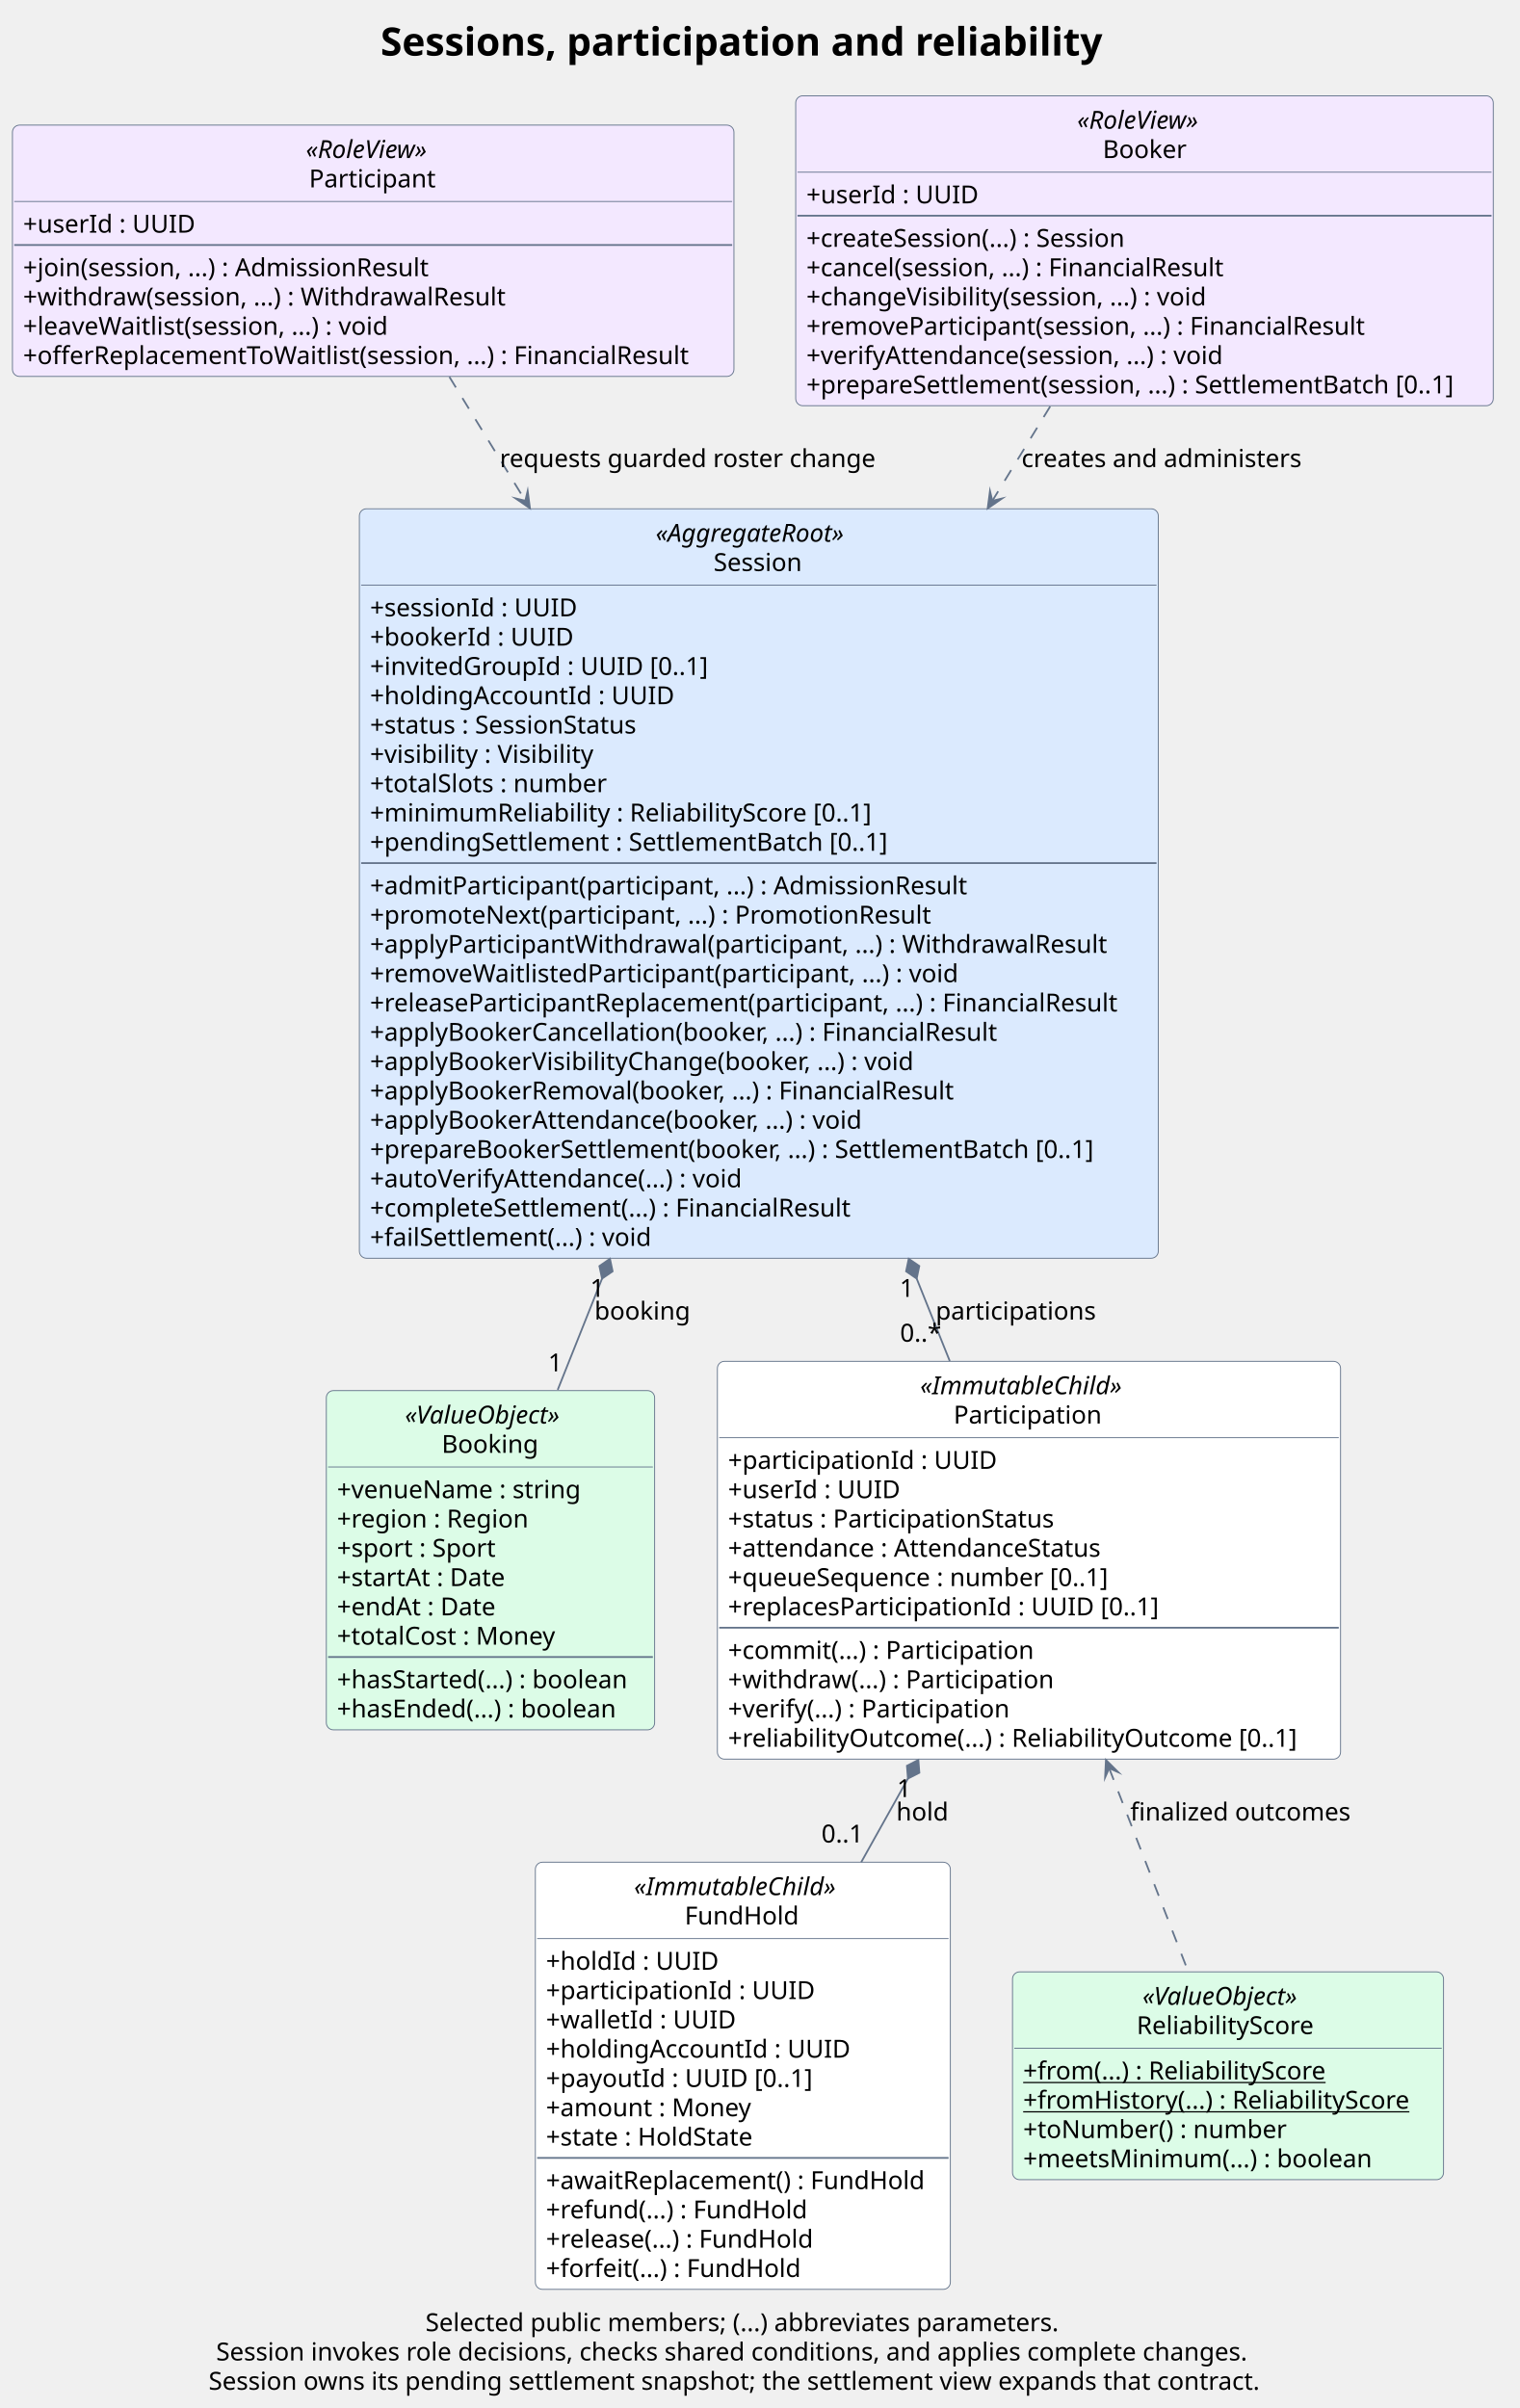
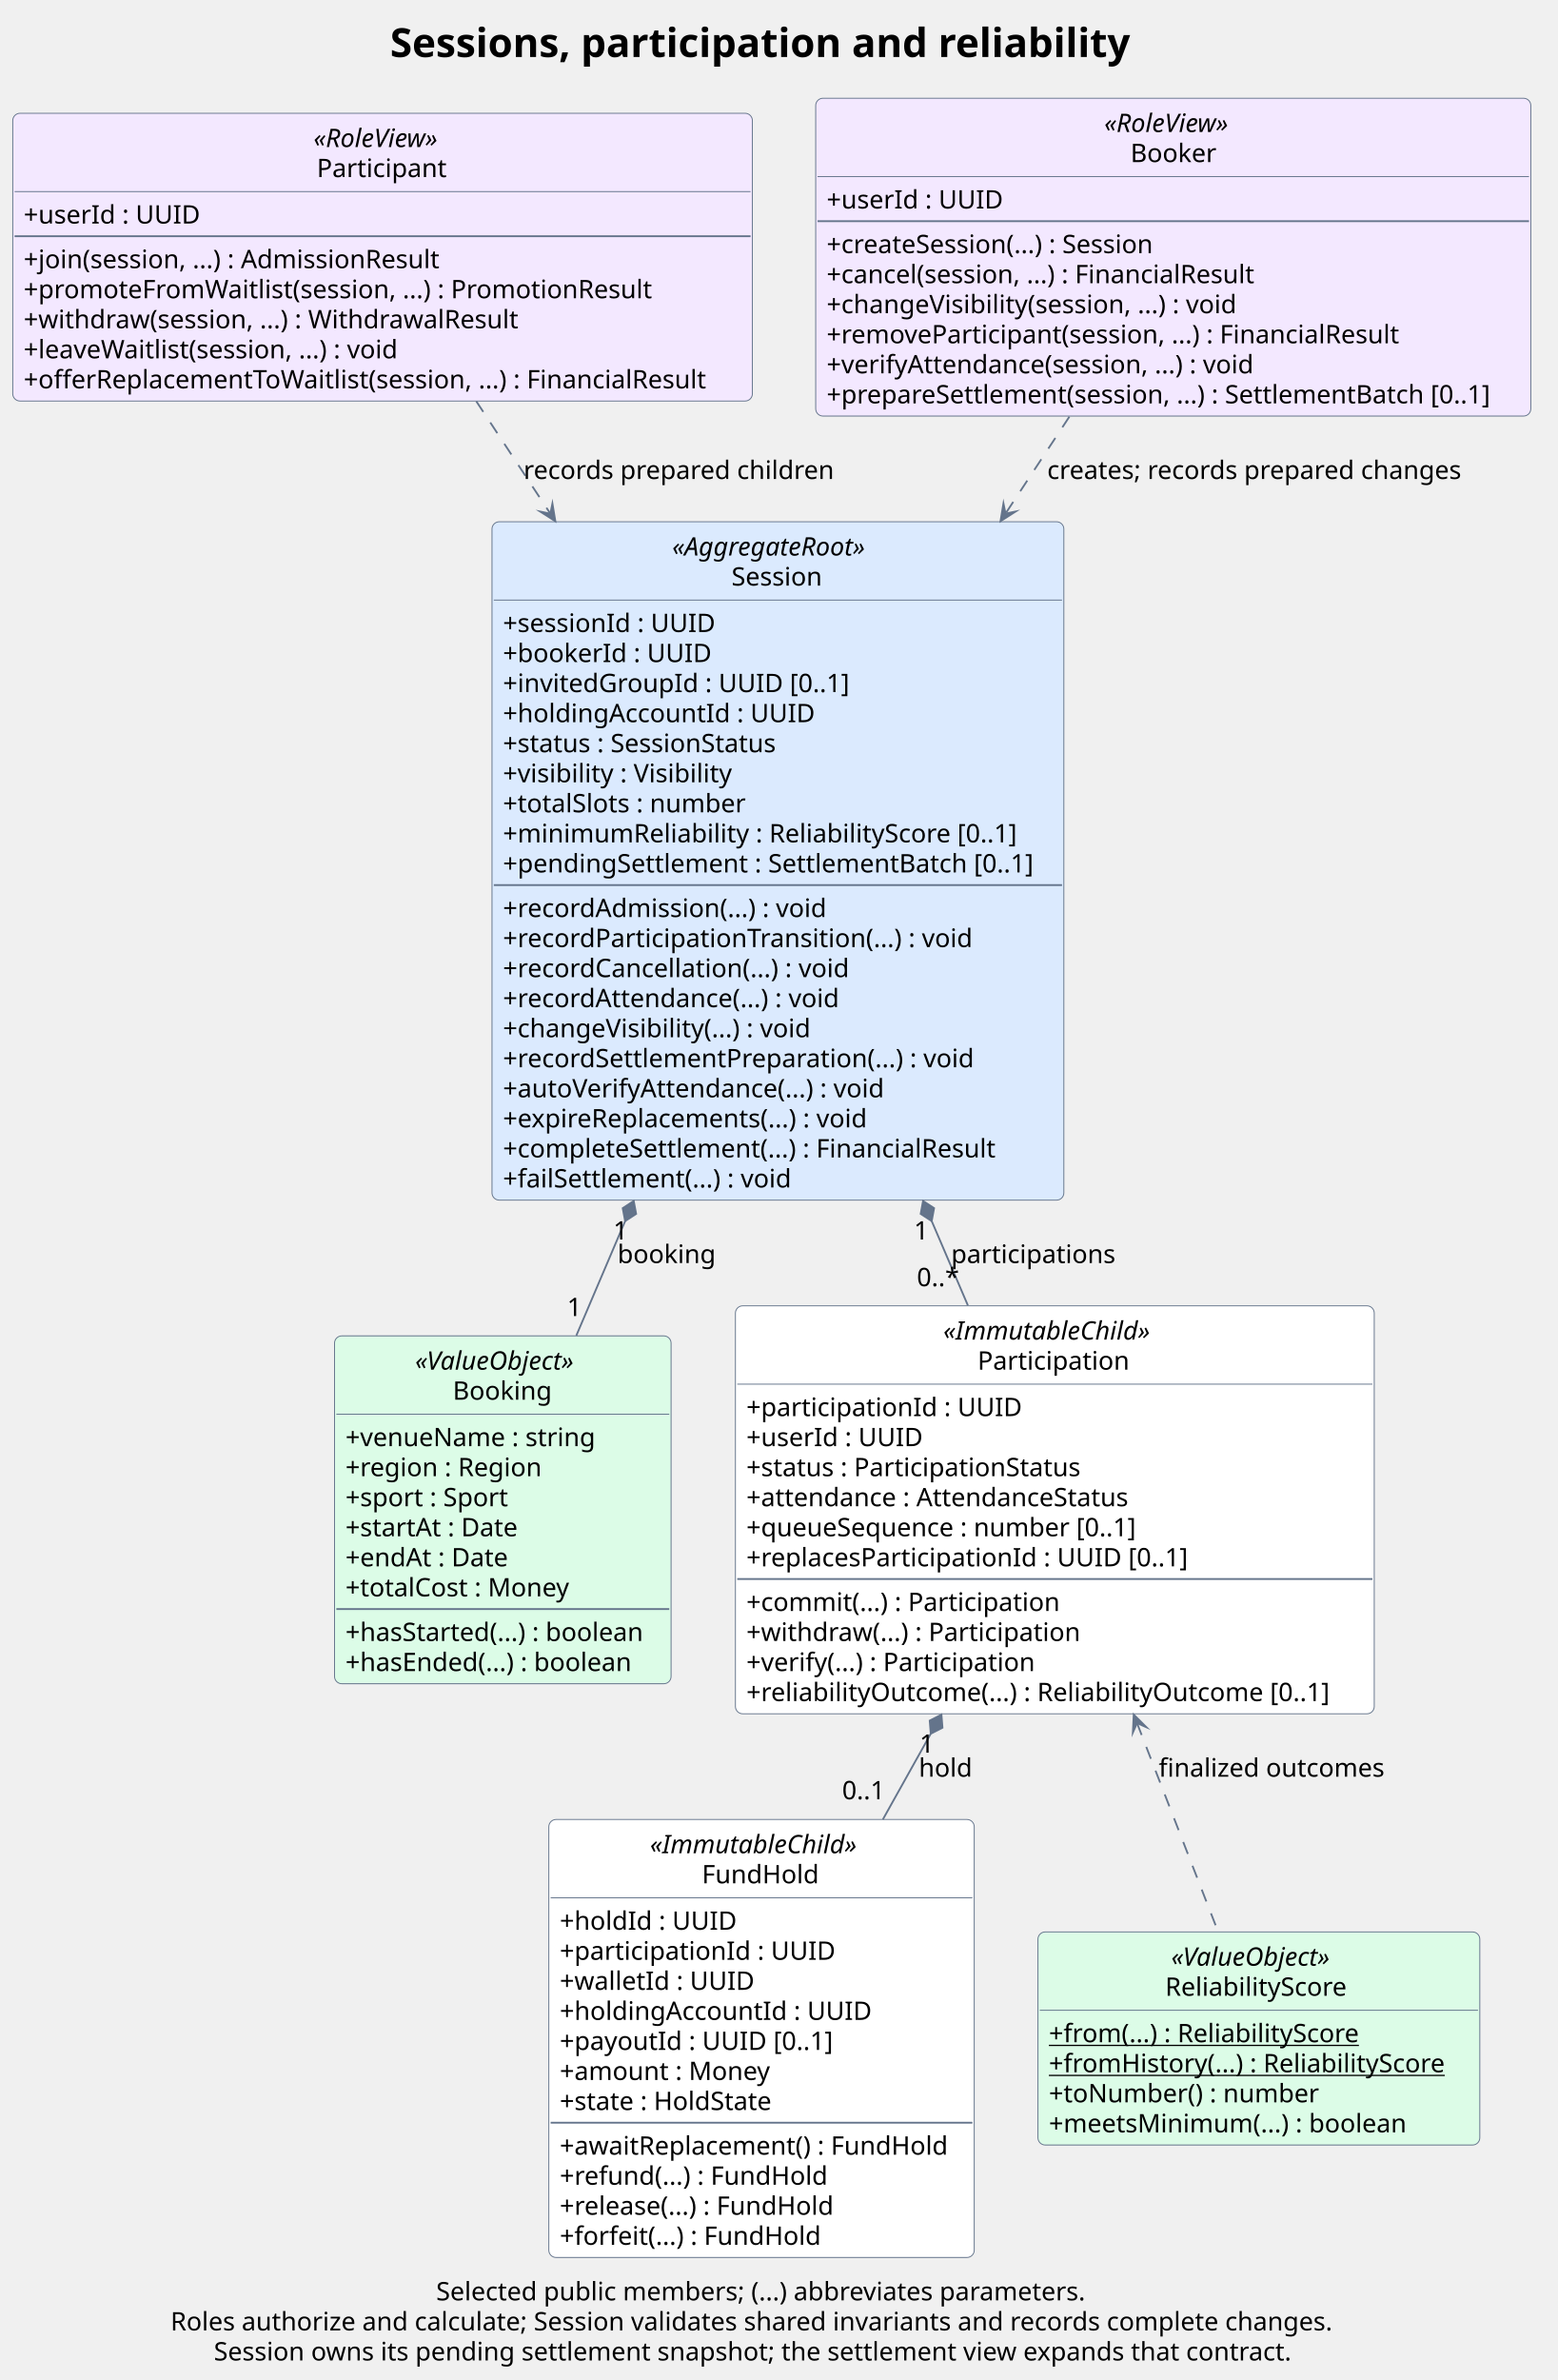
- <svg xmlns="http://www.w3.org/2000/svg" version="1.1" data-diagram-type="CLASS" style="width:855px;height:1355px;background:#FFFFFF;" width="855px" height="1355px" viewBox="0 0 855 1355" zoomAndPan="magnify" preserveAspectRatio="none" contentStyleType="text/css">
+ <svg xmlns="http://www.w3.org/2000/svg" version="1.1" data-diagram-type="CLASS" style="width:855px;height:1306px;background:#FFFFFF;" width="855px" height="1306px" viewBox="0 0 855 1306" zoomAndPan="magnify" preserveAspectRatio="none" contentStyleType="text/css">
  <defs />
  <g font-family="sans-serif" lengthAdjust="spacing">
    <g class="title" data-source-line="1">
      <text x="214.113" y="31.27" fill="#000" font-size="22" textLength="420.02" font-weight="700">Sessions, participation and reliability</text>
    </g>
    <g class="entity" data-qualified-name="Session" id="ent0001" data-source-line="23">
-       <rect x="202.21" y="286.3" width="449.548" height="421.719" fill="#DBEAFE" style="stroke:#64748B;stroke-width:0.5;" rx="4" ry="4" />
-       <text x="368.933" y="304.835" fill="#000" font-size="14" textLength="116.102" font-style="italic">«AggregateRoot»</text>
-       <text x="401.51" y="321.324" fill="#000" font-size="14" textLength="50.948">Session</text>
-       <line x1="203.21" y1="329.277" x2="650.758" y2="329.277" style="stroke:#64748B;stroke-width:0.5;" />
-       <text x="208.21" y="346.812" fill="#000" font-size="14" textLength="121.728">+sessionId : UUID</text>
-       <text x="208.21" y="363.3" fill="#000" font-size="14" textLength="118.904">+bookerId : UUID</text>
-       <text x="208.21" y="379.788" fill="#000" font-size="14" textLength="199.104">+invitedGroupId : UUID [0..1]</text>
-       <text x="208.21" y="396.277" fill="#000" font-size="14" textLength="178.008">+holdingAccountId : UUID</text>
-       <text x="208.21" y="412.765" fill="#000" font-size="14" textLength="158.102">+status : SessionStatus</text>
-       <text x="208.21" y="429.253" fill="#000" font-size="14" textLength="138.284">+visibility : Visibility</text>
-       <text x="208.21" y="445.742" fill="#000" font-size="14" textLength="140.615">+totalSlots : number</text>
-       <text x="208.21" y="462.23" fill="#000" font-size="14" textLength="297.999">+minimumReliability : ReliabilityScore [0..1]</text>
-       <text x="208.21" y="478.718" fill="#000" font-size="14" textLength="301.882">+pendingSettlement : SettlementBatch [0..1]</text>
-       <line x1="203.21" y1="485.671" x2="650.758" y2="485.671" style="stroke:#64748B;stroke-width:1;" />
-       <text x="208.21" y="503.206" fill="#000" font-size="14" textLength="352.933">+admitParticipant(participant, ...) : AdmissionResult</text>
-       <text x="208.21" y="519.695" fill="#000" font-size="14" textLength="330.791">+promoteNext(participant, ...) : PromotionResult</text>
-       <text x="208.21" y="536.183" fill="#000" font-size="14" textLength="429.126">+applyParticipantWithdrawal(participant, ...) : WithdrawalResult</text>
-       <text x="208.21" y="552.671" fill="#000" font-size="14" textLength="346.097">+removeWaitlistedParticipant(participant, ...) : void</text>
-       <text x="208.21" y="569.16" fill="#000" font-size="14" textLength="437.548">+releaseParticipantReplacement(participant, ...) : FinancialResult</text>
-       <text x="208.21" y="585.648" fill="#000" font-size="14" textLength="371.964">+applyBookerCancellation(booker, ...) : FinancialResult</text>
-       <text x="208.21" y="602.136" fill="#000" font-size="14" textLength="324.987">+applyBookerVisibilityChange(booker, ...) : void</text>
-       <text x="208.21" y="618.624" fill="#000" font-size="14" textLength="345.837">+applyBookerRemoval(booker, ...) : FinancialResult</text>
-       <text x="208.21" y="635.113" fill="#000" font-size="14" textLength="292.599">+applyBookerAttendance(booker, ...) : void</text>
-       <text x="208.21" y="651.601" fill="#000" font-size="14" textLength="424.655">+prepareBookerSettlement(booker, ...) : SettlementBatch [0..1]</text>
-       <text x="208.21" y="668.089" fill="#000" font-size="14" textLength="221.785">+autoVerifyAttendance(...) : void</text>
-       <text x="208.21" y="684.578" fill="#000" font-size="14" textLength="283.22">+completeSettlement(...) : FinancialResult</text>
-       <text x="208.21" y="701.066" fill="#000" font-size="14" textLength="168.943">+failSettlement(...) : void</text>
+       <rect x="270.05" y="286.31" width="313.882" height="372.254" fill="#DBEAFE" style="stroke:#64748B;stroke-width:0.5;" rx="4" ry="4" />
+       <text x="368.94" y="304.845" fill="#000" font-size="14" textLength="116.102" font-style="italic">«AggregateRoot»</text>
+       <text x="401.517" y="321.334" fill="#000" font-size="14" textLength="50.948">Session</text>
+       <line x1="271.05" y1="329.287" x2="582.932" y2="329.287" style="stroke:#64748B;stroke-width:0.5;" />
+       <text x="276.05" y="346.822" fill="#000" font-size="14" textLength="121.728">+sessionId : UUID</text>
+       <text x="276.05" y="363.31" fill="#000" font-size="14" textLength="118.904">+bookerId : UUID</text>
+       <text x="276.05" y="379.798" fill="#000" font-size="14" textLength="199.104">+invitedGroupId : UUID [0..1]</text>
+       <text x="276.05" y="396.287" fill="#000" font-size="14" textLength="178.008">+holdingAccountId : UUID</text>
+       <text x="276.05" y="412.775" fill="#000" font-size="14" textLength="158.102">+status : SessionStatus</text>
+       <text x="276.05" y="429.263" fill="#000" font-size="14" textLength="138.284">+visibility : Visibility</text>
+       <text x="276.05" y="445.752" fill="#000" font-size="14" textLength="140.615">+totalSlots : number</text>
+       <text x="276.05" y="462.24" fill="#000" font-size="14" textLength="297.999">+minimumReliability : ReliabilityScore [0..1]</text>
+       <text x="276.05" y="478.728" fill="#000" font-size="14" textLength="301.882">+pendingSettlement : SettlementBatch [0..1]</text>
+       <line x1="271.05" y1="485.681" x2="582.932" y2="485.681" style="stroke:#64748B;stroke-width:1;" />
+       <text x="276.05" y="503.216" fill="#000" font-size="14" textLength="190.552">+recordAdmission(...) : void</text>
+       <text x="276.05" y="519.705" fill="#000" font-size="14" textLength="272.925">+recordParticipationTransition(...) : void</text>
+       <text x="276.05" y="536.193" fill="#000" font-size="14" textLength="202.829">+recordCancellation(...) : void</text>
+       <text x="276.05" y="552.681" fill="#000" font-size="14" textLength="196.178">+recordAttendance(...) : void</text>
+       <text x="276.05" y="569.17" fill="#000" font-size="14" textLength="182.212">+changeVisibility(...) : void</text>
+       <text x="276.05" y="585.658" fill="#000" font-size="14" textLength="269.65">+recordSettlementPreparation(...) : void</text>
+       <text x="276.05" y="602.146" fill="#000" font-size="14" textLength="221.785">+autoVerifyAttendance(...) : void</text>
+       <text x="276.05" y="618.634" fill="#000" font-size="14" textLength="212.434">+expireReplacements(...) : void</text>
+       <text x="276.05" y="635.123" fill="#000" font-size="14" textLength="283.22">+completeSettlement(...) : FinancialResult</text>
+       <text x="276.05" y="651.611" fill="#000" font-size="14" textLength="168.943">+failSettlement(...) : void</text>
    </g>
-     <g class="entity" data-qualified-name="Participant" id="ent0002" data-source-line="49">
-       <rect x="7" y="70.4" width="405.976" height="141.418" fill="#F3E8FF" style="stroke:#64748B;stroke-width:0.5;" rx="4" ry="4" />
-       <text x="172.11" y="88.935" fill="#000" font-size="14" textLength="75.756" font-style="italic">«RoleView»</text>
-       <text x="173.904" y="105.424" fill="#000" font-size="14" textLength="72.167">Participant</text>
-       <line x1="8" y1="113.377" x2="411.976" y2="113.377" style="stroke:#64748B;stroke-width:0.5;" />
-       <text x="13" y="130.912" fill="#000" font-size="14" textLength="100.536">+userId : UUID</text>
-       <line x1="8" y1="137.865" x2="411.976" y2="137.865" style="stroke:#64748B;stroke-width:1;" />
-       <text x="13" y="155.4" fill="#000" font-size="14" textLength="244.768">+join(session, ...) : AdmissionResult</text>
-       <text x="13" y="171.888" fill="#000" font-size="14" textLength="284.58">+withdraw(session, ...) : WithdrawalResult</text>
-       <text x="13" y="188.377" fill="#000" font-size="14" textLength="219.003">+leaveWaitlist(session, ...) : void</text>
-       <text x="13" y="204.865" fill="#000" font-size="14" textLength="393.976">+offerReplacementToWaitlist(session, ...) : FinancialResult</text>
+     <g class="entity" data-qualified-name="Participant" id="ent0002" data-source-line="46">
+       <rect x="7" y="62.16" width="405.976" height="157.906" fill="#F3E8FF" style="stroke:#64748B;stroke-width:0.5;" rx="4" ry="4" />
+       <text x="172.11" y="80.695" fill="#000" font-size="14" textLength="75.756" font-style="italic">«RoleView»</text>
+       <text x="173.904" y="97.184" fill="#000" font-size="14" textLength="72.167">Participant</text>
+       <line x1="8" y1="105.137" x2="411.976" y2="105.137" style="stroke:#64748B;stroke-width:0.5;" />
+       <text x="13" y="122.672" fill="#000" font-size="14" textLength="100.536">+userId : UUID</text>
+       <line x1="8" y1="129.625" x2="411.976" y2="129.625" style="stroke:#64748B;stroke-width:1;" />
+       <text x="13" y="147.16" fill="#000" font-size="14" textLength="244.768">+join(session, ...) : AdmissionResult</text>
+       <text x="13" y="163.648" fill="#000" font-size="14" textLength="360.493">+promoteFromWaitlist(session, ...) : PromotionResult</text>
+       <text x="13" y="180.137" fill="#000" font-size="14" textLength="284.58">+withdraw(session, ...) : WithdrawalResult</text>
+       <text x="13" y="196.625" fill="#000" font-size="14" textLength="219.003">+leaveWaitlist(session, ...) : void</text>
+       <text x="13" y="213.113" fill="#000" font-size="14" textLength="393.976">+offerReplacementToWaitlist(session, ...) : FinancialResult</text>
    </g>
-     <g class="entity" data-qualified-name="Booker" id="ent0003" data-source-line="58">
+     <g class="entity" data-qualified-name="Booker" id="ent0003" data-source-line="56">
      <rect x="447.73" y="53.91" width="392.516" height="174.395" fill="#F3E8FF" style="stroke:#64748B;stroke-width:0.5;" rx="4" ry="4" />
      <text x="606.11" y="72.445" fill="#000" font-size="14" textLength="75.756" font-style="italic">«RoleView»</text>
      <text x="620.506" y="88.934" fill="#000" font-size="14" textLength="46.963">Booker</text>
      <line x1="448.73" y1="96.887" x2="839.246" y2="96.887" style="stroke:#64748B;stroke-width:0.5;" />
      <text x="453.73" y="114.422" fill="#000" font-size="14" textLength="100.536">+userId : UUID</text>
      <line x1="448.73" y1="121.375" x2="839.246" y2="121.375" style="stroke:#64748B;stroke-width:1;" />
      <text x="453.73" y="138.91" fill="#000" font-size="14" textLength="190.176">+createSession(...) : Session</text>
      <text x="453.73" y="155.398" fill="#000" font-size="14" textLength="250.243">+cancel(session, ...) : FinancialResult</text>
      <text x="453.73" y="171.887" fill="#000" font-size="14" textLength="241.616">+changeVisibility(session, ...) : void</text>
      <text x="453.73" y="188.375" fill="#000" font-size="14" textLength="330.046">+removeParticipant(session, ...) : FinancialResult</text>
      <text x="453.73" y="204.863" fill="#000" font-size="14" textLength="249.026">+verifyAttendance(session, ...) : void</text>
      <text x="453.73" y="221.352" fill="#000" font-size="14" textLength="380.516">+prepareSettlement(session, ...) : SettlementBatch [0..1]</text>
    </g>
-     <g class="entity" data-qualified-name="Booking" id="ent0004" data-source-line="69">
-       <rect x="183.62" y="782.51" width="184.73" height="190.883" fill="#DCFCE7" style="stroke:#64748B;stroke-width:0.5;" rx="4" ry="4" />
-       <text x="227.864" y="801.045" fill="#000" font-size="14" textLength="96.243" font-style="italic">«ValueObject»</text>
-       <text x="248.536" y="817.534" fill="#000" font-size="14" textLength="54.899">Booking</text>
-       <line x1="184.62" y1="825.487" x2="367.35" y2="825.487" style="stroke:#64748B;stroke-width:0.5;" />
-       <text x="189.62" y="843.022" fill="#000" font-size="14" textLength="143.151">+venueName : string</text>
-       <text x="189.62" y="859.51" fill="#000" font-size="14" textLength="114.728">+region : Region</text>
-       <text x="189.62" y="875.998" fill="#000" font-size="14" textLength="95.847">+sport : Sport</text>
-       <text x="189.62" y="892.487" fill="#000" font-size="14" textLength="101.637">+startAt : Date</text>
-       <text x="189.62" y="908.975" fill="#000" font-size="14" textLength="95.867">+endAt : Date</text>
-       <text x="189.62" y="925.463" fill="#000" font-size="14" textLength="130.389">+totalCost : Money</text>
-       <line x1="184.62" y1="932.416" x2="367.35" y2="932.416" style="stroke:#64748B;stroke-width:1;" />
-       <text x="189.62" y="949.952" fill="#000" font-size="14" textLength="172.73">+hasStarted(...) : boolean</text>
-       <text x="189.62" y="966.44" fill="#000" font-size="14" textLength="166.346">+hasEnded(...) : boolean</text>
+     <g class="entity" data-qualified-name="Booking" id="ent0004" data-source-line="67">
+       <rect x="183.62" y="733.05" width="184.73" height="190.883" fill="#DCFCE7" style="stroke:#64748B;stroke-width:0.5;" rx="4" ry="4" />
+       <text x="227.864" y="751.585" fill="#000" font-size="14" textLength="96.243" font-style="italic">«ValueObject»</text>
+       <text x="248.536" y="768.074" fill="#000" font-size="14" textLength="54.899">Booking</text>
+       <line x1="184.62" y1="776.027" x2="367.35" y2="776.027" style="stroke:#64748B;stroke-width:0.5;" />
+       <text x="189.62" y="793.562" fill="#000" font-size="14" textLength="143.151">+venueName : string</text>
+       <text x="189.62" y="810.05" fill="#000" font-size="14" textLength="114.728">+region : Region</text>
+       <text x="189.62" y="826.538" fill="#000" font-size="14" textLength="95.847">+sport : Sport</text>
+       <text x="189.62" y="843.027" fill="#000" font-size="14" textLength="101.637">+startAt : Date</text>
+       <text x="189.62" y="859.515" fill="#000" font-size="14" textLength="95.867">+endAt : Date</text>
+       <text x="189.62" y="876.003" fill="#000" font-size="14" textLength="130.389">+totalCost : Money</text>
+       <line x1="184.62" y1="882.956" x2="367.35" y2="882.956" style="stroke:#64748B;stroke-width:1;" />
+       <text x="189.62" y="900.492" fill="#000" font-size="14" textLength="172.73">+hasStarted(...) : boolean</text>
+       <text x="189.62" y="916.98" fill="#000" font-size="14" textLength="166.346">+hasEnded(...) : boolean</text>
    </g>
-     <g class="entity" data-qualified-name="Participation" id="ent0005" data-source-line="81">
-       <rect x="403.67" y="766.02" width="350.632" height="223.859" fill="#FFF" style="stroke:#64748B;stroke-width:0.5;" rx="4" ry="4" />
-       <text x="517.767" y="784.555" fill="#000" font-size="14" textLength="122.438" font-style="italic">«ImmutableChild»</text>
-       <text x="536.579" y="801.044" fill="#000" font-size="14" textLength="84.813">Participation</text>
-       <line x1="404.67" y1="808.997" x2="753.302" y2="808.997" style="stroke:#64748B;stroke-width:0.5;" />
-       <text x="409.67" y="826.532" fill="#000" font-size="14" textLength="157.069">+participationId : UUID</text>
-       <text x="409.67" y="843.02" fill="#000" font-size="14" textLength="100.536">+userId : UUID</text>
-       <text x="409.67" y="859.508" fill="#000" font-size="14" textLength="191.967">+status : ParticipationStatus</text>
-       <text x="409.67" y="875.997" fill="#000" font-size="14" textLength="217.704">+attendance : AttendanceStatus</text>
-       <text x="409.67" y="892.485" fill="#000" font-size="14" textLength="223.392">+queueSequence : number [0..1]</text>
-       <text x="409.67" y="908.973" fill="#000" font-size="14" textLength="252.321">+replacesParticipationId : UUID [0..1]</text>
-       <line x1="404.67" y1="915.926" x2="753.302" y2="915.926" style="stroke:#64748B;stroke-width:1;" />
-       <text x="409.67" y="933.462" fill="#000" font-size="14" textLength="182.82">+commit(...) : Participation</text>
-       <text x="409.67" y="949.95" fill="#000" font-size="14" textLength="193.443">+withdraw(...) : Participation</text>
-       <text x="409.67" y="966.438" fill="#000" font-size="14" textLength="168.909">+verify(...) : Participation</text>
-       <text x="409.67" y="982.926" fill="#000" font-size="14" textLength="338.632">+reliabilityOutcome(...) : ReliabilityOutcome [0..1]</text>
+     <g class="entity" data-qualified-name="Participation" id="ent0005" data-source-line="79">
+       <rect x="403.67" y="716.56" width="350.632" height="223.859" fill="#FFF" style="stroke:#64748B;stroke-width:0.5;" rx="4" ry="4" />
+       <text x="517.767" y="735.095" fill="#000" font-size="14" textLength="122.438" font-style="italic">«ImmutableChild»</text>
+       <text x="536.579" y="751.584" fill="#000" font-size="14" textLength="84.813">Participation</text>
+       <line x1="404.67" y1="759.537" x2="753.302" y2="759.537" style="stroke:#64748B;stroke-width:0.5;" />
+       <text x="409.67" y="777.072" fill="#000" font-size="14" textLength="157.069">+participationId : UUID</text>
+       <text x="409.67" y="793.56" fill="#000" font-size="14" textLength="100.536">+userId : UUID</text>
+       <text x="409.67" y="810.048" fill="#000" font-size="14" textLength="191.967">+status : ParticipationStatus</text>
+       <text x="409.67" y="826.537" fill="#000" font-size="14" textLength="217.704">+attendance : AttendanceStatus</text>
+       <text x="409.67" y="843.025" fill="#000" font-size="14" textLength="223.392">+queueSequence : number [0..1]</text>
+       <text x="409.67" y="859.513" fill="#000" font-size="14" textLength="252.321">+replacesParticipationId : UUID [0..1]</text>
+       <line x1="404.67" y1="866.466" x2="753.302" y2="866.466" style="stroke:#64748B;stroke-width:1;" />
+       <text x="409.67" y="884.002" fill="#000" font-size="14" textLength="182.82">+commit(...) : Participation</text>
+       <text x="409.67" y="900.49" fill="#000" font-size="14" textLength="193.443">+withdraw(...) : Participation</text>
+       <text x="409.67" y="916.978" fill="#000" font-size="14" textLength="168.909">+verify(...) : Participation</text>
+       <text x="409.67" y="933.466" fill="#000" font-size="14" textLength="338.632">+reliabilityOutcome(...) : ReliabilityOutcome [0..1]</text>
    </g>
-     <g class="entity" data-qualified-name="FundHold" id="ent0006" data-source-line="95">
-       <rect x="301.24" y="1047.88" width="233.505" height="240.348" fill="#FFF" style="stroke:#64748B;stroke-width:0.5;" rx="4" ry="4" />
-       <text x="356.773" y="1066.415" fill="#000" font-size="14" textLength="122.438" font-style="italic">«ImmutableChild»</text>
-       <text x="385.272" y="1082.904" fill="#000" font-size="14" textLength="65.44">FundHold</text>
-       <line x1="302.24" y1="1090.857" x2="533.745" y2="1090.857" style="stroke:#64748B;stroke-width:0.5;" />
-       <text x="307.24" y="1108.392" fill="#000" font-size="14" textLength="101.329">+holdId : UUID</text>
-       <text x="307.24" y="1124.88" fill="#000" font-size="14" textLength="157.069">+participationId : UUID</text>
-       <text x="307.24" y="1141.368" fill="#000" font-size="14" textLength="110.831">+walletId : UUID</text>
-       <text x="307.24" y="1157.857" fill="#000" font-size="14" textLength="178.008">+holdingAccountId : UUID</text>
-       <text x="307.24" y="1174.345" fill="#000" font-size="14" textLength="157.664">+payoutId : UUID [0..1]</text>
-       <text x="307.24" y="1190.833" fill="#000" font-size="14" textLength="120.894">+amount : Money</text>
-       <text x="307.24" y="1207.322" fill="#000" font-size="14" textLength="122.849">+state : HoldState</text>
-       <line x1="302.24" y1="1214.275" x2="533.745" y2="1214.275" style="stroke:#64748B;stroke-width:1;" />
-       <text x="307.24" y="1231.81" fill="#000" font-size="14" textLength="221.505">+awaitReplacement() : FundHold</text>
-       <text x="307.24" y="1248.298" fill="#000" font-size="14" textLength="157.117">+refund(...) : FundHold</text>
-       <text x="307.24" y="1264.786" fill="#000" font-size="14" textLength="160.296">+release(...) : FundHold</text>
-       <text x="307.24" y="1281.275" fill="#000" font-size="14" textLength="153.959">+forfeit(...) : FundHold</text>
+     <g class="entity" data-qualified-name="FundHold" id="ent0006" data-source-line="93">
+       <rect x="301.24" y="998.42" width="233.505" height="240.348" fill="#FFF" style="stroke:#64748B;stroke-width:0.5;" rx="4" ry="4" />
+       <text x="356.773" y="1016.955" fill="#000" font-size="14" textLength="122.438" font-style="italic">«ImmutableChild»</text>
+       <text x="385.272" y="1033.444" fill="#000" font-size="14" textLength="65.44">FundHold</text>
+       <line x1="302.24" y1="1041.397" x2="533.745" y2="1041.397" style="stroke:#64748B;stroke-width:0.5;" />
+       <text x="307.24" y="1058.932" fill="#000" font-size="14" textLength="101.329">+holdId : UUID</text>
+       <text x="307.24" y="1075.42" fill="#000" font-size="14" textLength="157.069">+participationId : UUID</text>
+       <text x="307.24" y="1091.908" fill="#000" font-size="14" textLength="110.831">+walletId : UUID</text>
+       <text x="307.24" y="1108.397" fill="#000" font-size="14" textLength="178.008">+holdingAccountId : UUID</text>
+       <text x="307.24" y="1124.885" fill="#000" font-size="14" textLength="157.664">+payoutId : UUID [0..1]</text>
+       <text x="307.24" y="1141.373" fill="#000" font-size="14" textLength="120.894">+amount : Money</text>
+       <text x="307.24" y="1157.862" fill="#000" font-size="14" textLength="122.849">+state : HoldState</text>
+       <line x1="302.24" y1="1164.815" x2="533.745" y2="1164.815" style="stroke:#64748B;stroke-width:1;" />
+       <text x="307.24" y="1182.35" fill="#000" font-size="14" textLength="221.505">+awaitReplacement() : FundHold</text>
+       <text x="307.24" y="1198.838" fill="#000" font-size="14" textLength="157.117">+refund(...) : FundHold</text>
+       <text x="307.24" y="1215.326" fill="#000" font-size="14" textLength="160.296">+release(...) : FundHold</text>
+       <text x="307.24" y="1231.815" fill="#000" font-size="14" textLength="153.959">+forfeit(...) : FundHold</text>
    </g>
-     <g class="entity" data-qualified-name="ReliabilityScore" id="ent0007" data-source-line="110">
-       <rect x="569.72" y="1109.59" width="242.528" height="116.93" fill="#DCFCE7" style="stroke:#64748B;stroke-width:0.5;" rx="4" ry="4" />
-       <text x="642.863" y="1128.125" fill="#000" font-size="14" textLength="96.243" font-style="italic">«ValueObject»</text>
-       <text x="639.574" y="1144.614" fill="#000" font-size="14" textLength="102.819">ReliabilityScore</text>
-       <line x1="570.72" y1="1152.567" x2="811.248" y2="1152.567" style="stroke:#64748B;stroke-width:0.5;" />
-       <text x="575.72" y="1170.102" fill="#000" font-size="14" textLength="182.178" text-decoration="underline">+from(...) : ReliabilityScore</text>
-       <text x="575.72" y="1186.59" fill="#000" font-size="14" textLength="230.528" text-decoration="underline">+fromHistory(...) : ReliabilityScore</text>
-       <text x="575.72" y="1203.078" fill="#000" font-size="14" textLength="154.588">+toNumber() : number</text>
-       <text x="575.72" y="1219.567" fill="#000" font-size="14" textLength="205.803">+meetsMinimum(...) : boolean</text>
+     <g class="entity" data-qualified-name="ReliabilityScore" id="ent0007" data-source-line="108">
+       <rect x="569.72" y="1060.13" width="242.528" height="116.93" fill="#DCFCE7" style="stroke:#64748B;stroke-width:0.5;" rx="4" ry="4" />
+       <text x="642.863" y="1078.665" fill="#000" font-size="14" textLength="96.243" font-style="italic">«ValueObject»</text>
+       <text x="639.574" y="1095.154" fill="#000" font-size="14" textLength="102.819">ReliabilityScore</text>
+       <line x1="570.72" y1="1103.107" x2="811.248" y2="1103.107" style="stroke:#64748B;stroke-width:0.5;" />
+       <text x="575.72" y="1120.642" fill="#000" font-size="14" textLength="182.178" text-decoration="underline">+from(...) : ReliabilityScore</text>
+       <text x="575.72" y="1137.13" fill="#000" font-size="14" textLength="230.528" text-decoration="underline">+fromHistory(...) : ReliabilityScore</text>
+       <text x="575.72" y="1153.618" fill="#000" font-size="14" textLength="154.588">+toNumber() : number</text>
+       <text x="575.72" y="1170.107" fill="#000" font-size="14" textLength="205.803">+meetsMinimum(...) : boolean</text>
    </g>
-     <g class="link" data-entity-1="ent0001" data-entity-2="ent0004" id="lnk8" data-source-line="117" data-link-type="composition">
-       <path d="M338.767,719.477 C328.507,745.217 322.89,759.3 313.81,782.07" style="stroke:#64748B;stroke-width:1;" fill="none" id="Session-backto-Booking" codeLine="117" />
-       <polygon points="343.21,708.33,337.273,712.423,338.767,719.477,344.704,715.385,343.21,708.33" fill="#64748B" style="stroke:#64748B;stroke-width:1;stroke-linejoin:miter;stroke-miterlimit:10;" />
-       <text x="334.52" y="742.555" fill="#000" font-size="14" textLength="55.658">booking</text>
-       <text x="332.071" y="729.751" fill="#000" font-size="14">1</text>
-       <text x="308.432" y="771.671" fill="#000" font-size="14">1</text>
+     <g class="link" data-entity-1="ent0001" data-entity-2="ent0004" id="lnk8" data-source-line="115" data-link-type="composition">
+       <path d="M343.131,670.057 C332.221,695.627 326.13,709.92 316.34,732.88" style="stroke:#64748B;stroke-width:1;" fill="none" id="Session-backto-Booking" codeLine="115" />
+       <polygon points="347.84,659.02,341.806,662.969,343.131,670.057,349.164,666.109,347.84,659.02" fill="#64748B" style="stroke:#64748B;stroke-width:1;stroke-linejoin:miter;stroke-miterlimit:10;" />
+       <text x="338.96" y="693.095" fill="#000" font-size="14" textLength="55.658">booking</text>
+       <text x="336.609" y="680.166" fill="#000" font-size="14">1</text>
+       <text x="311.271" y="722.178" fill="#000" font-size="14">1</text>
    </g>
-     <g class="link" data-entity-1="ent0002" data-entity-2="ent0001" id="lnk9" data-source-line="118" data-link-type="dependency">
-       <path d="M252.86,212.06 C266.32,234.02 279.338,255.247 295.588,281.767" style="stroke:#64748B;stroke-width:1;stroke-dasharray:7,7;" fill="none" id="Participant-to-Session" codeLine="118" />
-       <polygon points="298.2,286.03,296.908,276.266,295.588,281.767,290.087,280.446,298.2,286.03" fill="#64748B" style="stroke:#64748B;stroke-width:1;stroke-linejoin:miter;stroke-miterlimit:10;" />
-       <text x="281.18" y="262.835" fill="#000" font-size="14" textLength="216.966">requests guarded roster change</text>
+     <g class="link" data-entity-1="ent0002" data-entity-2="ent0001" id="lnk9" data-source-line="116" data-link-type="dependency">
+       <path d="M261.41,220.16 C274.7,240.32 286.829,258.725 302.079,281.865" style="stroke:#64748B;stroke-width:1;stroke-dasharray:7,7;" fill="none" id="Participant-to-Session" codeLine="116" />
+       <polygon points="304.83,286.04,303.217,276.324,302.079,281.865,296.538,280.726,304.83,286.04" fill="#64748B" style="stroke:#64748B;stroke-width:1;stroke-linejoin:miter;stroke-miterlimit:10;" />
+       <text x="287.37" y="262.845" fill="#000" font-size="14" textLength="176.039">records prepared children</text>
    </g>
-     <g class="link" data-entity-1="ent0003" data-entity-2="ent0001" id="lnk10" data-source-line="119" data-link-type="dependency">
-       <path d="M590.9,228.72 C579.99,246.53 570.663,261.747 558.363,281.817" style="stroke:#64748B;stroke-width:1;stroke-dasharray:7,7;" fill="none" id="Booker-to-Session" codeLine="119" />
-       <polygon points="555.75,286.08,563.863,280.497,558.363,281.817,557.042,276.316,555.75,286.08" fill="#64748B" style="stroke:#64748B;stroke-width:1;stroke-linejoin:miter;stroke-miterlimit:10;" />
-       <text x="574.8" y="262.835" fill="#000" font-size="14" textLength="162.128">creates and administers</text>
+     <g class="link" data-entity-1="ent0003" data-entity-2="ent0001" id="lnk10" data-source-line="117" data-link-type="dependency">
+       <path d="M586.97,228.64 C575.17,246.55 565.062,261.896 551.922,281.826" style="stroke:#64748B;stroke-width:1;stroke-dasharray:7,7;" fill="none" id="Booker-to-Session" codeLine="117" />
+       <polygon points="549.17,286,557.463,280.688,551.922,281.826,550.784,276.285,549.17,286" fill="#64748B" style="stroke:#64748B;stroke-width:1;stroke-linejoin:miter;stroke-miterlimit:10;" />
+       <text x="574.8" y="262.845" fill="#000" font-size="14" textLength="234.466">creates; records prepared changes</text>
    </g>
-     <g class="link" data-entity-1="ent0001" data-entity-2="ent0005" id="lnk11" data-source-line="120" data-link-type="composition">
-       <path d="M515.79,719.466 C523.73,739.246 527.07,747.58 534.41,765.86" style="stroke:#64748B;stroke-width:1;" fill="none" id="Session-backto-Participation" codeLine="120" />
-       <polygon points="511.32,708.33,509.843,715.388,515.79,719.466,517.267,712.408,511.32,708.33" fill="#64748B" style="stroke:#64748B;stroke-width:1;stroke-linejoin:miter;stroke-miterlimit:10;" />
-       <text x="526.48" y="742.555" fill="#000" font-size="14" textLength="93.023">participations</text>
-       <text x="506.222" y="729.751" fill="#000" font-size="14">1</text>
-       <text x="506.448" y="754.969" fill="#000" font-size="14" textLength="24.459">0..*</text>
+     <g class="link" data-entity-1="ent0001" data-entity-2="ent0005" id="lnk11" data-source-line="118" data-link-type="composition">
+       <path d="M511.397,670.046 C519.797,689.596 523.39,697.99 531.25,716.31" style="stroke:#64748B;stroke-width:1;" fill="none" id="Session-backto-Participation" codeLine="118" />
+       <polygon points="506.66,659.02,505.353,666.112,511.397,670.046,512.704,662.954,506.66,659.02" fill="#64748B" style="stroke:#64748B;stroke-width:1;stroke-linejoin:miter;stroke-miterlimit:10;" />
+       <text x="522.07" y="693.095" fill="#000" font-size="14" textLength="93.023">participations</text>
+       <text x="501.632" y="680.166" fill="#000" font-size="14">1</text>
+       <text x="503.252" y="705.787" fill="#000" font-size="14" textLength="24.459">0..*</text>
    </g>
-     <g class="link" data-entity-1="ent0005" data-entity-2="ent0006" id="lnk12" data-source-line="121" data-link-type="composition">
-       <path d="M510.885,1000.815 C500.355,1019.655 495.24,1028.81 484.6,1047.85" style="stroke:#64748B;stroke-width:1;" fill="none" id="Participation-backto-FundHold" codeLine="121" />
-       <polygon points="516.74,990.34,510.321,993.626,510.885,1000.815,517.304,997.529,516.74,990.34" fill="#64748B" style="stroke:#64748B;stroke-width:1;stroke-linejoin:miter;stroke-miterlimit:10;" />
-       <text x="504.32" y="1024.415" fill="#000" font-size="14" textLength="30.146">hold</text>
-       <text x="504.729" y="1011.226" fill="#000" font-size="14">1</text>
-       <text x="462.221" y="1036.788" fill="#000" font-size="14" textLength="26.564">0..1</text>
+     <g class="link" data-entity-1="ent0005" data-entity-2="ent0006" id="lnk12" data-source-line="119" data-link-type="composition">
+       <path d="M510.885,951.355 C500.355,970.195 495.24,979.35 484.6,998.39" style="stroke:#64748B;stroke-width:1;" fill="none" id="Participation-backto-FundHold" codeLine="119" />
+       <polygon points="516.74,940.88,510.321,944.166,510.885,951.355,517.304,948.069,516.74,940.88" fill="#64748B" style="stroke:#64748B;stroke-width:1;stroke-linejoin:miter;stroke-miterlimit:10;" />
+       <text x="504.32" y="974.955" fill="#000" font-size="14" textLength="30.146">hold</text>
+       <text x="504.729" y="961.766" fill="#000" font-size="14">1</text>
+       <text x="462.221" y="987.328" fill="#000" font-size="14" textLength="26.564">0..1</text>
    </g>
-     <g class="link" data-entity-1="ent0005" data-entity-2="ent0007" id="lnk14" data-source-line="122" data-link-type="dependency">
-       <path d="M624.102,995 C639.862,1035.54 655.22,1075.06 668.46,1109.1" style="stroke:#64748B;stroke-width:1;stroke-dasharray:7,7;" fill="none" id="Participation-backto-ReliabilityScore" codeLine="122" />
-       <polygon points="622.29,990.34,621.823,1000.178,624.102,995,629.279,997.279,622.29,990.34" fill="#64748B" style="stroke:#64748B;stroke-width:1;stroke-linejoin:miter;stroke-miterlimit:10;" />
-       <text x="635.99" y="1024.415" fill="#000" font-size="14" textLength="129.076">finalized outcomes</text>
+     <g class="link" data-entity-1="ent0005" data-entity-2="ent0007" id="lnk14" data-source-line="120" data-link-type="dependency">
+       <path d="M624.102,945.54 C639.862,986.08 655.22,1025.6 668.46,1059.64" style="stroke:#64748B;stroke-width:1;stroke-dasharray:7,7;" fill="none" id="Participation-backto-ReliabilityScore" codeLine="120" />
+       <polygon points="622.29,940.88,621.823,950.718,624.102,945.54,629.279,947.819,622.29,940.88" fill="#64748B" style="stroke:#64748B;stroke-width:1;stroke-linejoin:miter;stroke-miterlimit:10;" />
+       <text x="635.99" y="974.955" fill="#000" font-size="14" textLength="129.076">finalized outcomes</text>
    </g>
-     <g class="caption" data-source-line="126">
-       <text x="239.395" y="1311.763" fill="#000" font-size="14" textLength="369.455">Selected public members; (...) abbreviates parameters.</text>
-       <text x="121.615" y="1328.251" fill="#000" font-size="14" textLength="605.015">Session invokes role decisions, checks shared conditions, and applies complete changes.</text>
-       <text x="117.374" y="1344.74" fill="#000" font-size="14" textLength="613.498">Session owns its pending settlement snapshot; the settlement view expands that contract.</text>
+     <g class="caption" data-source-line="124">
+       <text x="239.395" y="1262.303" fill="#000" font-size="14" textLength="369.455">Selected public members; (...) abbreviates parameters.</text>
+       <text x="93.612" y="1278.791" fill="#000" font-size="14" textLength="661.021">Roles authorize and calculate; Session validates shared invariants and records complete changes.</text>
+       <text x="117.374" y="1295.28" fill="#000" font-size="14" textLength="613.498">Session owns its pending settlement snapshot; the settlement view expands that contract.</text>
    </g>
  </g>
</svg>
